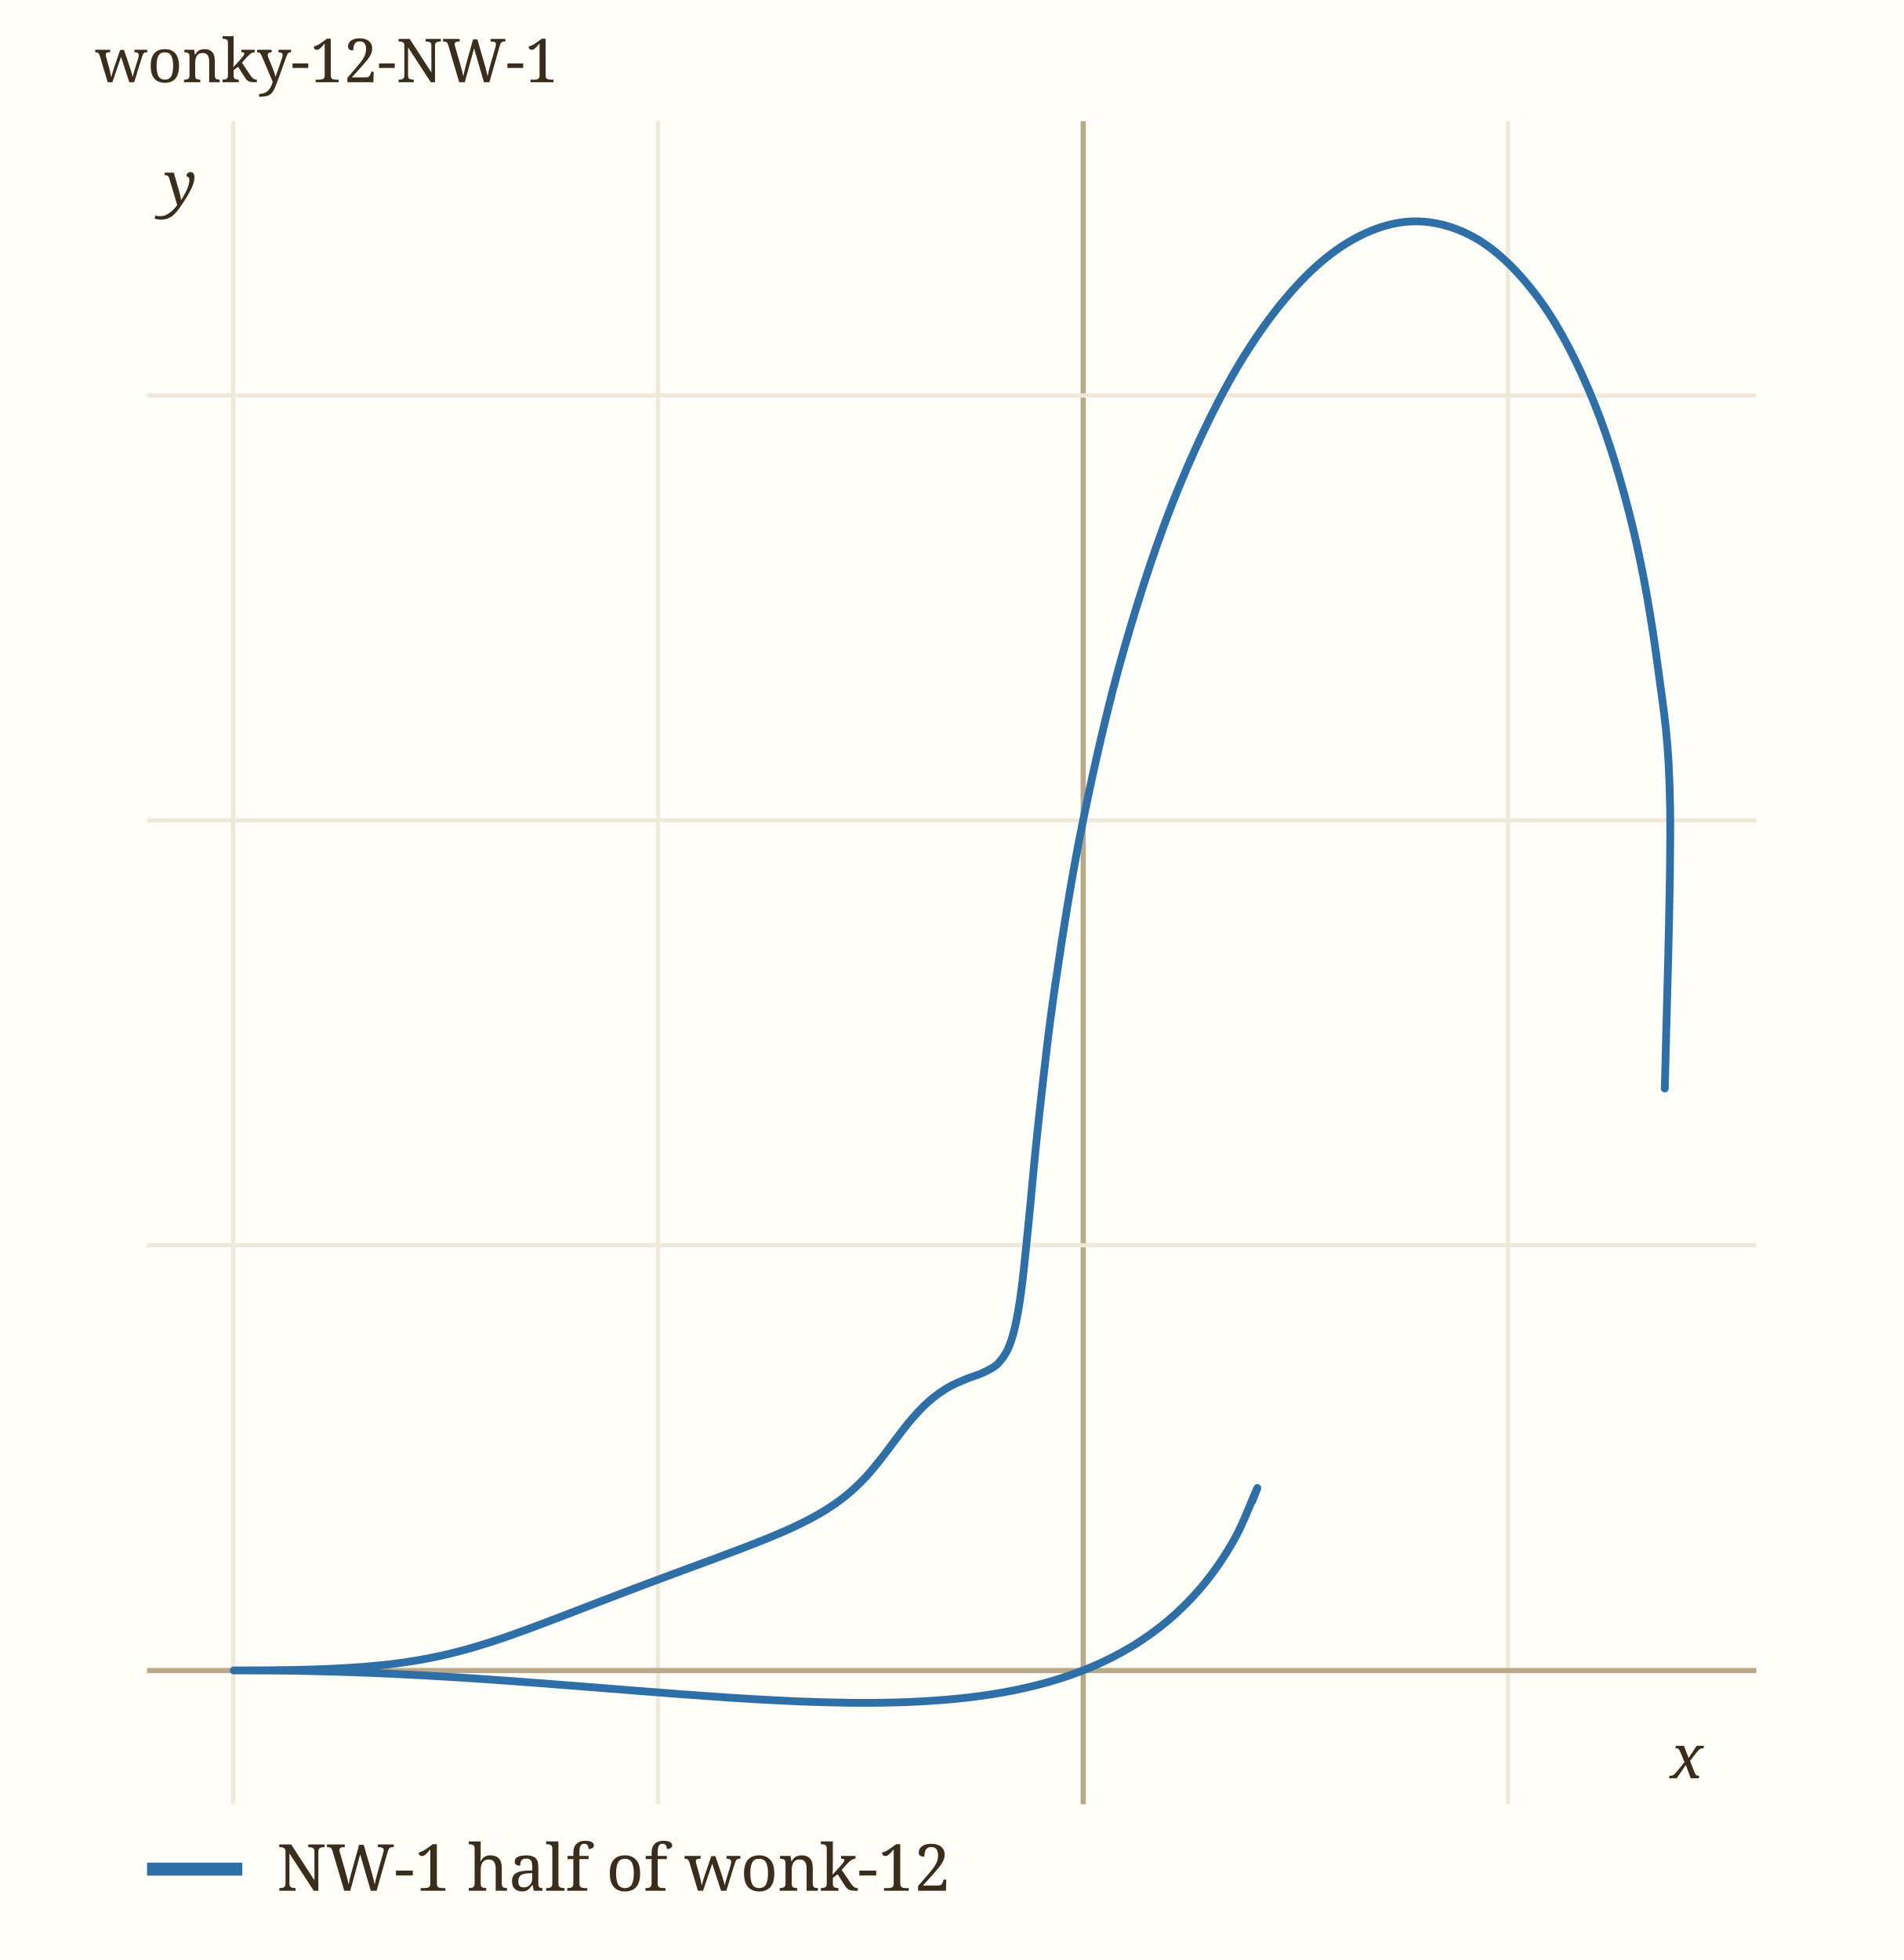
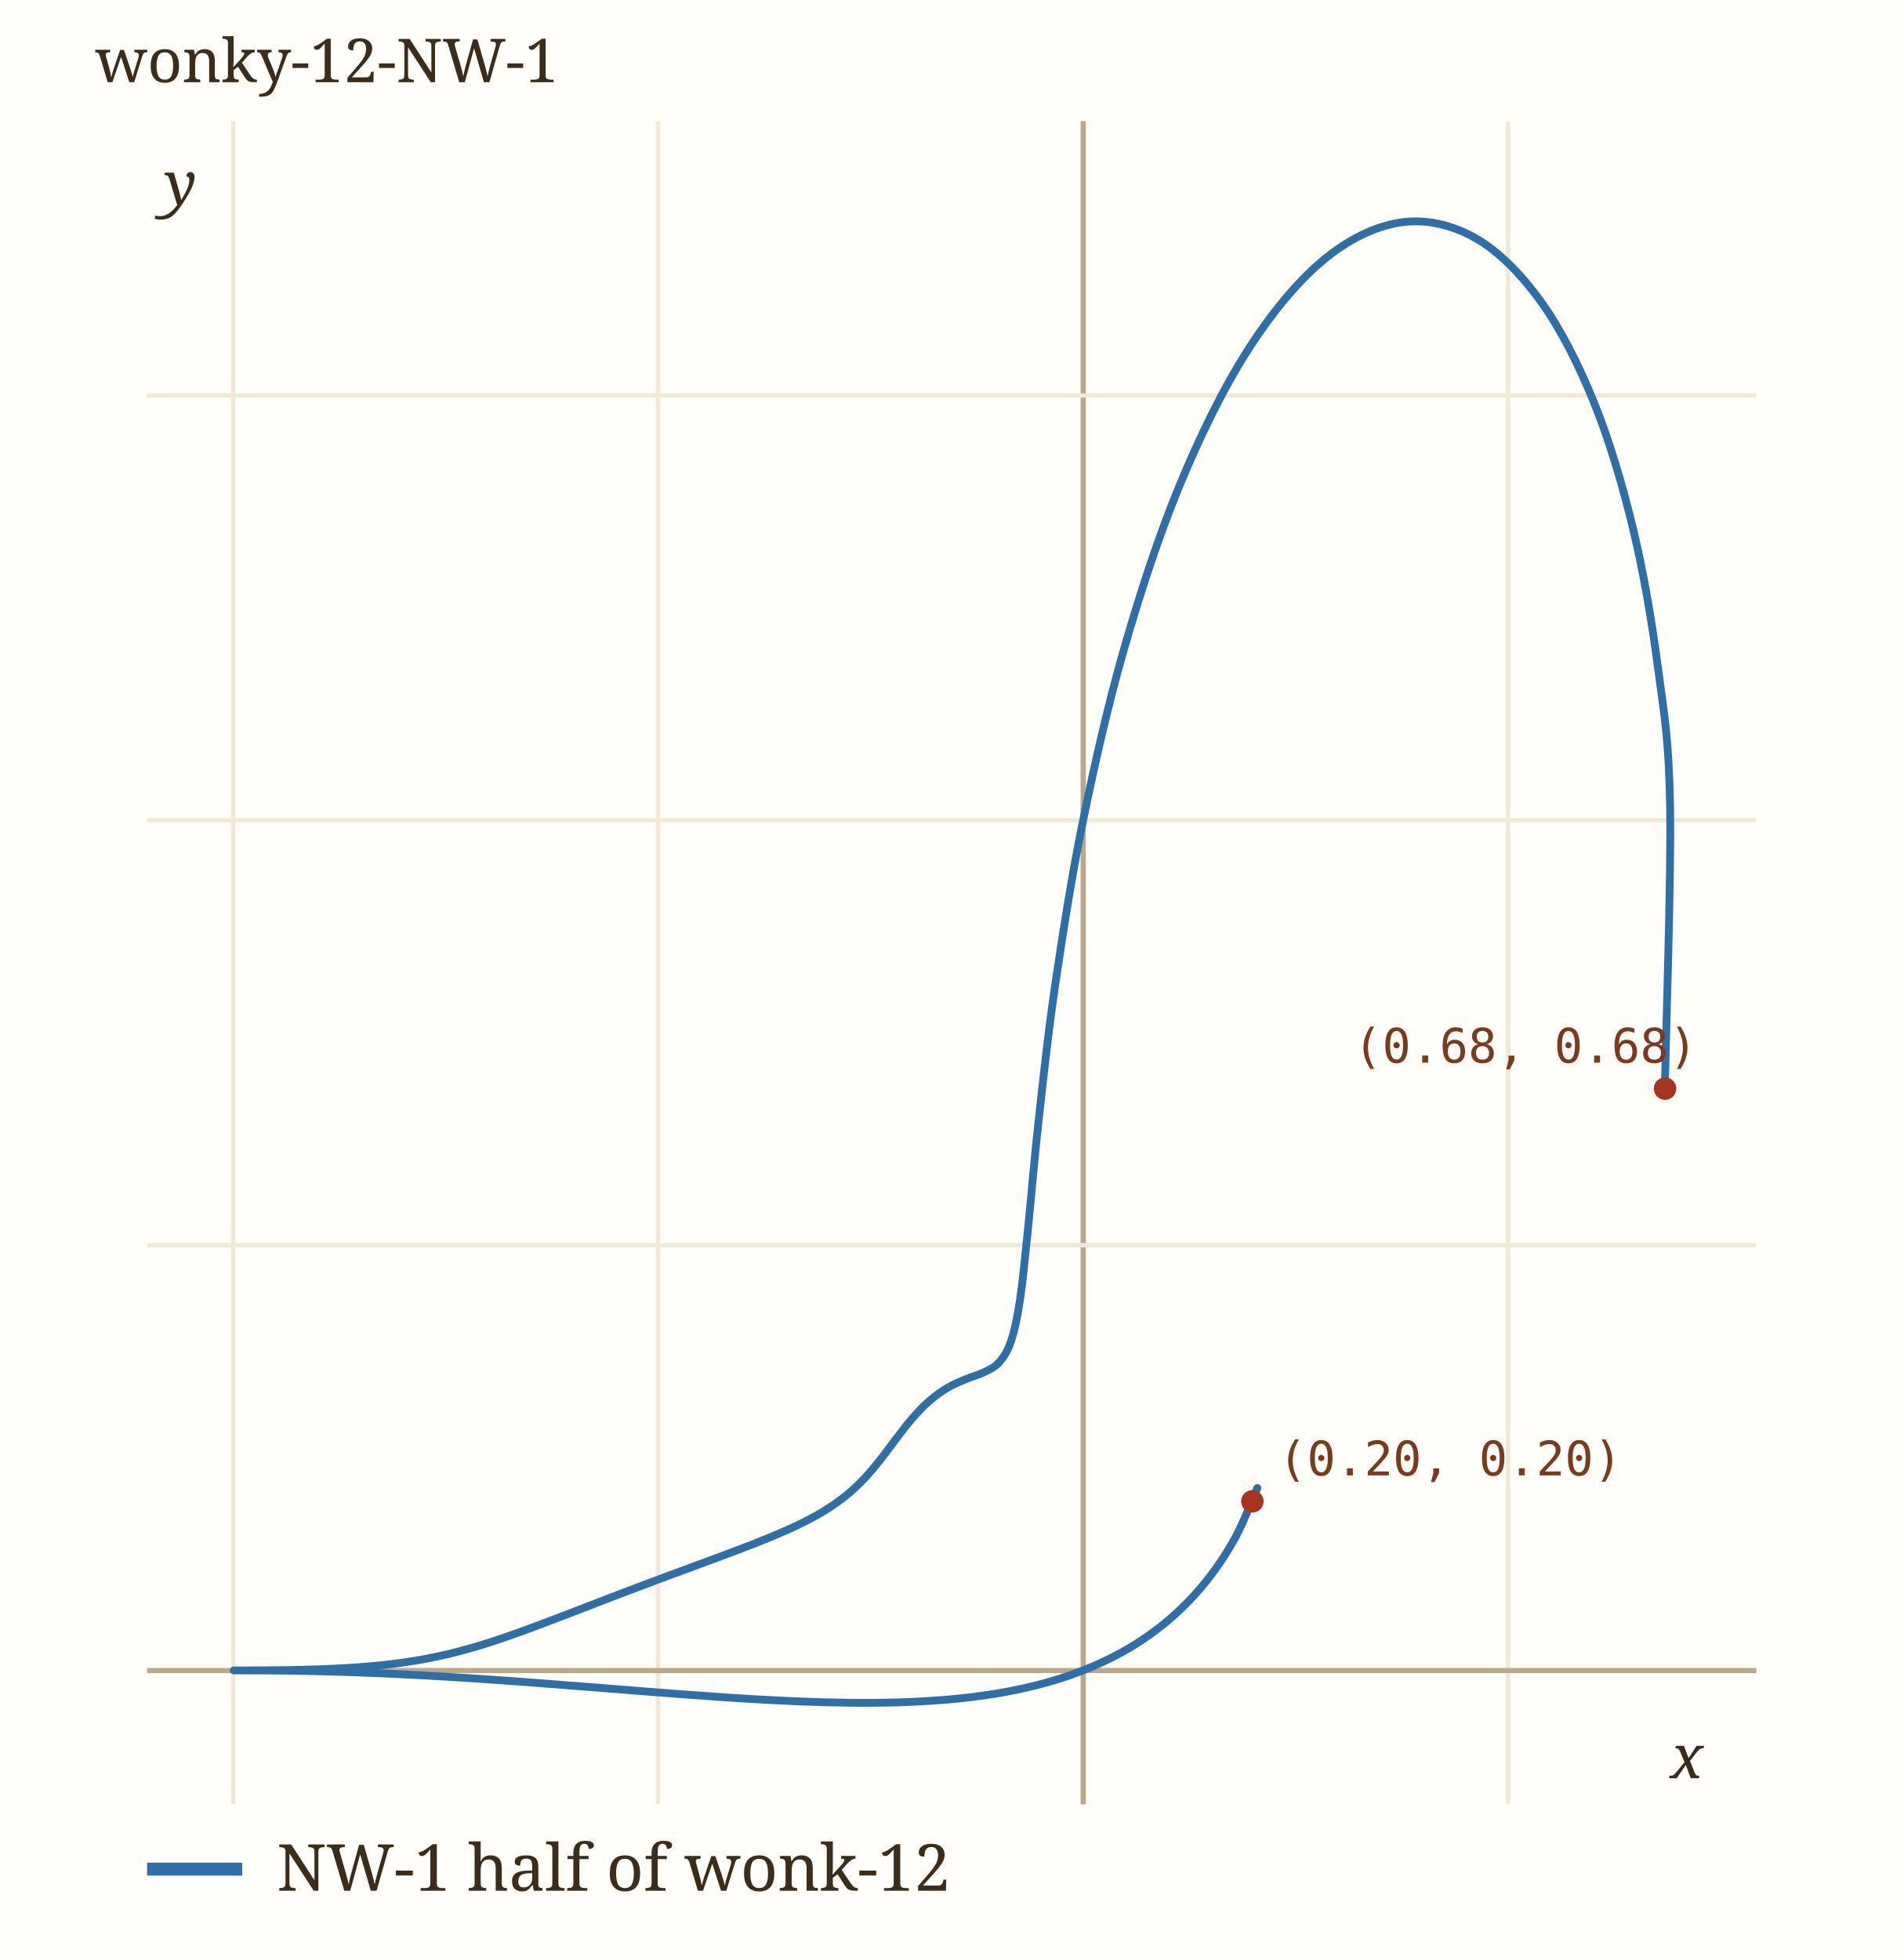
<svg xmlns="http://www.w3.org/2000/svg" viewBox="0 0 440 453" width="440" height="453" role="img" aria-label="wonky-12-NW-1" data-panel="wonky-12-NW-1">
  <rect x="0" y="0" width="440" height="453" fill="#fffef9" />
  <clipPath id="clip-wonky-12-NW-1">
    <rect x="34" y="28" width="372" height="389" />
  </clipPath>
  <g clip-path="url(#clip-wonky-12-NW-1)">
    <line x1="53.9" x2="53.9" y1="28" y2="417" stroke="#f0e8d8" stroke-width="1" />
    <text x="53.9" y="431.0" font-family="ui-monospace, Menlo, monospace" font-size="11" fill="#9c8a6a" text-anchor="middle">-1</text>
    <line x1="152.1" x2="152.1" y1="28" y2="417" stroke="#f0e8d8" stroke-width="1" />
    <text x="152.1" y="431.0" font-family="ui-monospace, Menlo, monospace" font-size="11" fill="#9c8a6a" text-anchor="middle">-0.5</text>
    <line x1="250.4" x2="250.4" y1="28" y2="417" stroke="#b9a98a" stroke-width="1.2" />
    <line x1="348.6" x2="348.6" y1="28" y2="417" stroke="#f0e8d8" stroke-width="1" />
    <text x="348.6" y="431.0" font-family="ui-monospace, Menlo, monospace" font-size="11" fill="#9c8a6a" text-anchor="middle">0.5</text>
    <line x1="34" x2="406" y1="386.1" y2="386.1" stroke="#b9a98a" stroke-width="1.2" />
    <line x1="34" x2="406" y1="287.8" y2="287.8" stroke="#f0e8d8" stroke-width="1" />
    <text x="28.0" y="291.8" font-family="ui-monospace, Menlo, monospace" font-size="11" fill="#9c8a6a" text-anchor="end">0.5</text>
    <line x1="34" x2="406" y1="189.6" y2="189.6" stroke="#f0e8d8" stroke-width="1" />
    <text x="28.0" y="193.6" font-family="ui-monospace, Menlo, monospace" font-size="11" fill="#9c8a6a" text-anchor="end">1</text>
    <line x1="34" x2="406" y1="91.4" y2="91.4" stroke="#f0e8d8" stroke-width="1" />
    <text x="28.0" y="95.4" font-family="ui-monospace, Menlo, monospace" font-size="11" fill="#9c8a6a" text-anchor="end">1.5</text>
    <path d="M384.84,251.59 C385.05,240.81 386.33,203.05 386.07,186.86 C385.81,170.68 384.70,165.23 383.28,154.48 C381.86,143.73 380.00,132.58 377.54,122.34 C375.07,112.10 372.05,101.83 368.48,93.04 C364.91,84.24 360.71,75.92 356.11,69.57 C351.50,63.21 346.27,57.93 340.86,54.91 C335.44,51.89 329.48,50.53 323.60,51.44 C317.72,52.36 311.48,55.40 305.57,60.40 C299.66,65.39 293.63,72.74 288.13,81.42 C282.63,90.09 277.29,101.01 272.58,112.44 C267.86,123.86 263.55,137.08 259.85,149.95 C256.15,162.81 253.01,176.76 250.37,189.63 C247.73,202.50 245.71,215.59 243.99,227.19 C242.27,238.78 241.12,249.77 240.07,259.18 C239.02,268.59 238.38,276.80 237.67,283.63 C236.96,290.47 236.47,295.82 235.82,300.20 C235.16,304.59 234.53,307.52 233.71,309.97 C232.90,312.42 231.98,313.69 230.92,314.90 C229.86,316.10 228.64,316.55 227.36,317.20 C226.08,317.84 224.65,318.15 223.24,318.76 C221.83,319.36 220.33,319.96 218.91,320.82 C217.48,321.68 216.05,322.72 214.69,323.91 C213.34,325.09 212.03,326.51 210.78,327.95 C209.52,329.39 208.34,331.00 207.14,332.56 C205.94,334.11 204.80,335.74 203.58,337.26 C202.36,338.79 201.16,340.29 199.82,341.70 C198.48,343.10 197.09,344.43 195.55,345.68 C194.00,346.92 192.34,348.08 190.54,349.19 C188.73,350.30 186.78,351.32 184.70,352.34 C182.63,353.35 180.40,354.31 178.09,355.27 C175.79,356.23 173.35,357.17 170.88,358.11 C168.42,359.05 165.85,359.99 163.32,360.94 C160.78,361.88 158.19,362.82 155.66,363.76 C153.14,364.70 150.61,365.64 148.17,366.56 C145.74,367.48 143.34,368.39 141.04,369.27 C138.74,370.15 136.51,371.01 134.37,371.84 C132.24,372.66 130.19,373.45 128.23,374.20 C126.27,374.94 124.40,375.65 122.60,376.32 C120.80,376.98 119.08,377.60 117.42,378.18 C115.76,378.75 114.17,379.29 112.62,379.78 C111.07,380.27 109.58,380.71 108.12,381.12 C106.65,381.53 105.23,381.90 103.83,382.24 C102.42,382.57 101.05,382.87 99.69,383.14 C98.32,383.42 96.98,383.66 95.65,383.87 C94.33,384.09 93.01,384.28 91.71,384.45 C90.41,384.62 89.12,384.76 87.84,384.90 C86.57,385.03 85.31,385.14 84.07,385.24 C82.83,385.34 81.60,385.42 80.41,385.49 C79.21,385.57 78.04,385.63 76.89,385.68 C75.75,385.74 74.63,385.78 73.55,385.82 C72.47,385.85 71.42,385.88 70.41,385.91 C69.41,385.94 68.44,385.96 67.51,385.97 C66.59,385.99 65.70,386.00 64.87,386.01 C64.03,386.03 63.24,386.03 62.50,386.04 C61.76,386.05 61.07,386.05 60.42,386.06 C59.78,386.06 59.19,386.06 58.64,386.06 C58.10,386.06 57.60,386.07 57.15,386.07 C56.71,386.07 56.31,386.07 55.96,386.07 C55.61,386.07 55.31,386.07 55.05,386.07 C54.79,386.07 54.59,386.07 54.42,386.07 C54.25,386.07 54.13,386.07 54.05,386.07 C53.97,386.07 53.93,386.07 53.93,386.07 C53.93,386.07 54.03,386.07 54.05,386.07 C54.07,386.07 53.99,386.07 54.05,386.07 C54.11,386.07 54.25,386.07 54.42,386.07 C54.59,386.07 54.80,386.07 55.05,386.07 C55.31,386.07 55.61,386.07 55.97,386.07 C56.32,386.07 56.72,386.07 57.18,386.07 C57.63,386.07 58.14,386.07 58.70,386.08 C59.27,386.08 59.88,386.08 60.56,386.08 C61.24,386.09 61.98,386.09 62.78,386.10 C63.58,386.11 64.45,386.11 65.38,386.12 C66.32,386.13 67.32,386.15 68.40,386.16 C69.48,386.18 70.62,386.20 71.86,386.23 C73.09,386.25 74.40,386.28 75.79,386.32 C77.19,386.36 78.67,386.40 80.25,386.45 C81.82,386.50 83.48,386.56 85.25,386.63 C87.01,386.70 88.87,386.78 90.83,386.87 C92.79,386.96 94.85,387.06 97.02,387.18 C99.19,387.29 101.46,387.42 103.84,387.57 C106.22,387.71 108.70,387.87 111.29,388.04 C113.89,388.22 116.59,388.41 119.39,388.61 C122.19,388.82 125.10,389.04 128.11,389.27 C131.11,389.50 134.22,389.75 137.41,390.00 C140.60,390.25 143.89,390.52 147.25,390.78 C150.60,391.04 154.05,391.32 157.55,391.58 C161.05,391.84 164.63,392.10 168.25,392.34 C171.86,392.57 175.54,392.80 179.23,392.98 C182.92,393.17 186.66,393.33 190.39,393.43 C194.12,393.52 197.89,393.59 201.62,393.56 C205.35,393.53 209.10,393.45 212.79,393.24 C216.49,393.04 220.18,392.76 223.80,392.33 C227.42,391.90 231.01,391.37 234.51,390.65 C238.02,389.93 241.47,389.08 244.83,388.02 C248.18,386.95 251.46,385.73 254.62,384.26 C257.78,382.79 260.85,381.12 263.77,379.19 C266.69,377.25 269.50,375.09 272.13,372.66 C274.76,370.22 277.26,367.52 279.53,364.58 C281.80,361.64 283.91,358.41 285.74,355.02 C287.57,351.62 289.88,345.54 290.51,344.20 C291.13,342.85 289.66,346.49 289.48,346.95" fill="none" stroke="#2f6fa8" stroke-width="1.8" stroke-linecap="round" data-path="wonky-12-NW-1" />
+     <circle cx="289.5" cy="347.0" r="2.6" fill="#a8341f" />
+     <text x="295.5" y="341.0" font-family="ui-monospace, Menlo, monospace" font-size="11" fill="#7a3a20">(0.20, 0.20)</text>
+     <circle cx="384.9" cy="251.6" r="2.6" fill="#a8341f" />
+     <text x="312.9" y="245.6" font-family="ui-monospace, Menlo, monospace" font-size="11" fill="#7a3a20">(0.68, 0.68)</text>
  </g>
  <text x="386.1" y="411.0" font-family="Georgia, serif" font-size="14" font-style="italic" fill="#3b2d1c">x</text>
  <text x="38.0" y="47.4" font-family="Georgia, serif" font-size="14" font-style="italic" fill="#3b2d1c">y</text>
  <text x="22" y="19" font-family="Georgia, serif" font-size="14" fill="#3b2d1c">wonky-12-NW-1</text>
  <line x1="34" x2="56" y1="432" y2="432" stroke="#2f6fa8" stroke-width="3" />
  <text x="64" y="437" font-family="Georgia, serif" font-size="15" fill="#3b2d1c">NW-1 half of wonk-12</text>
</svg>
